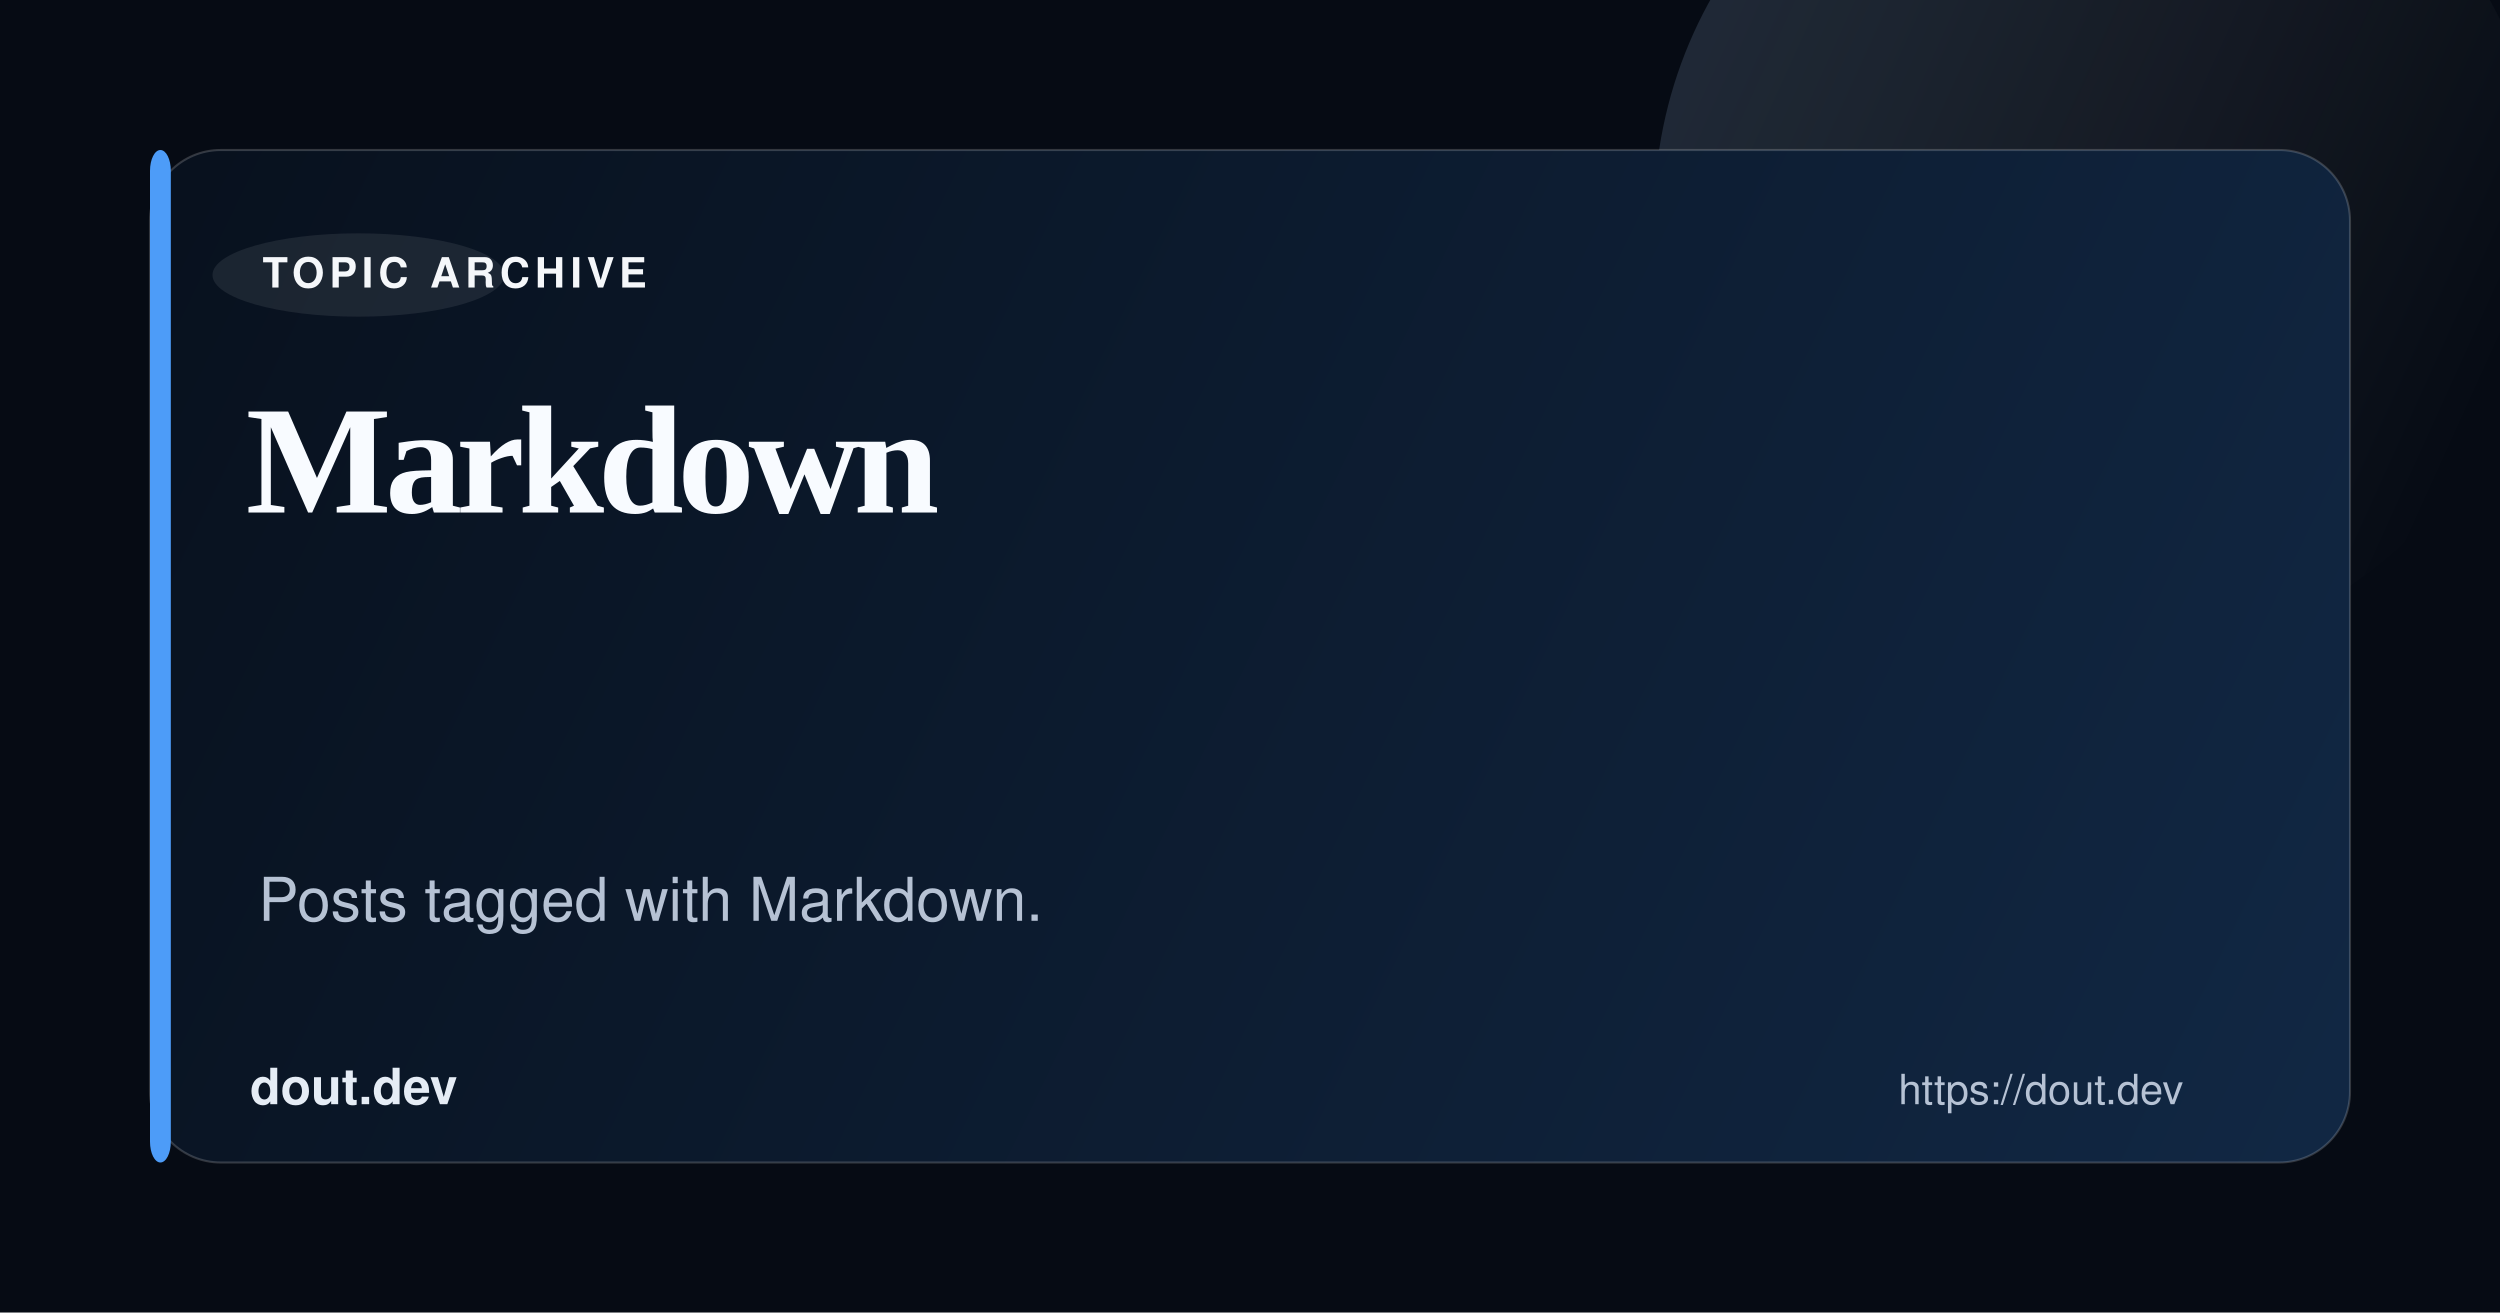
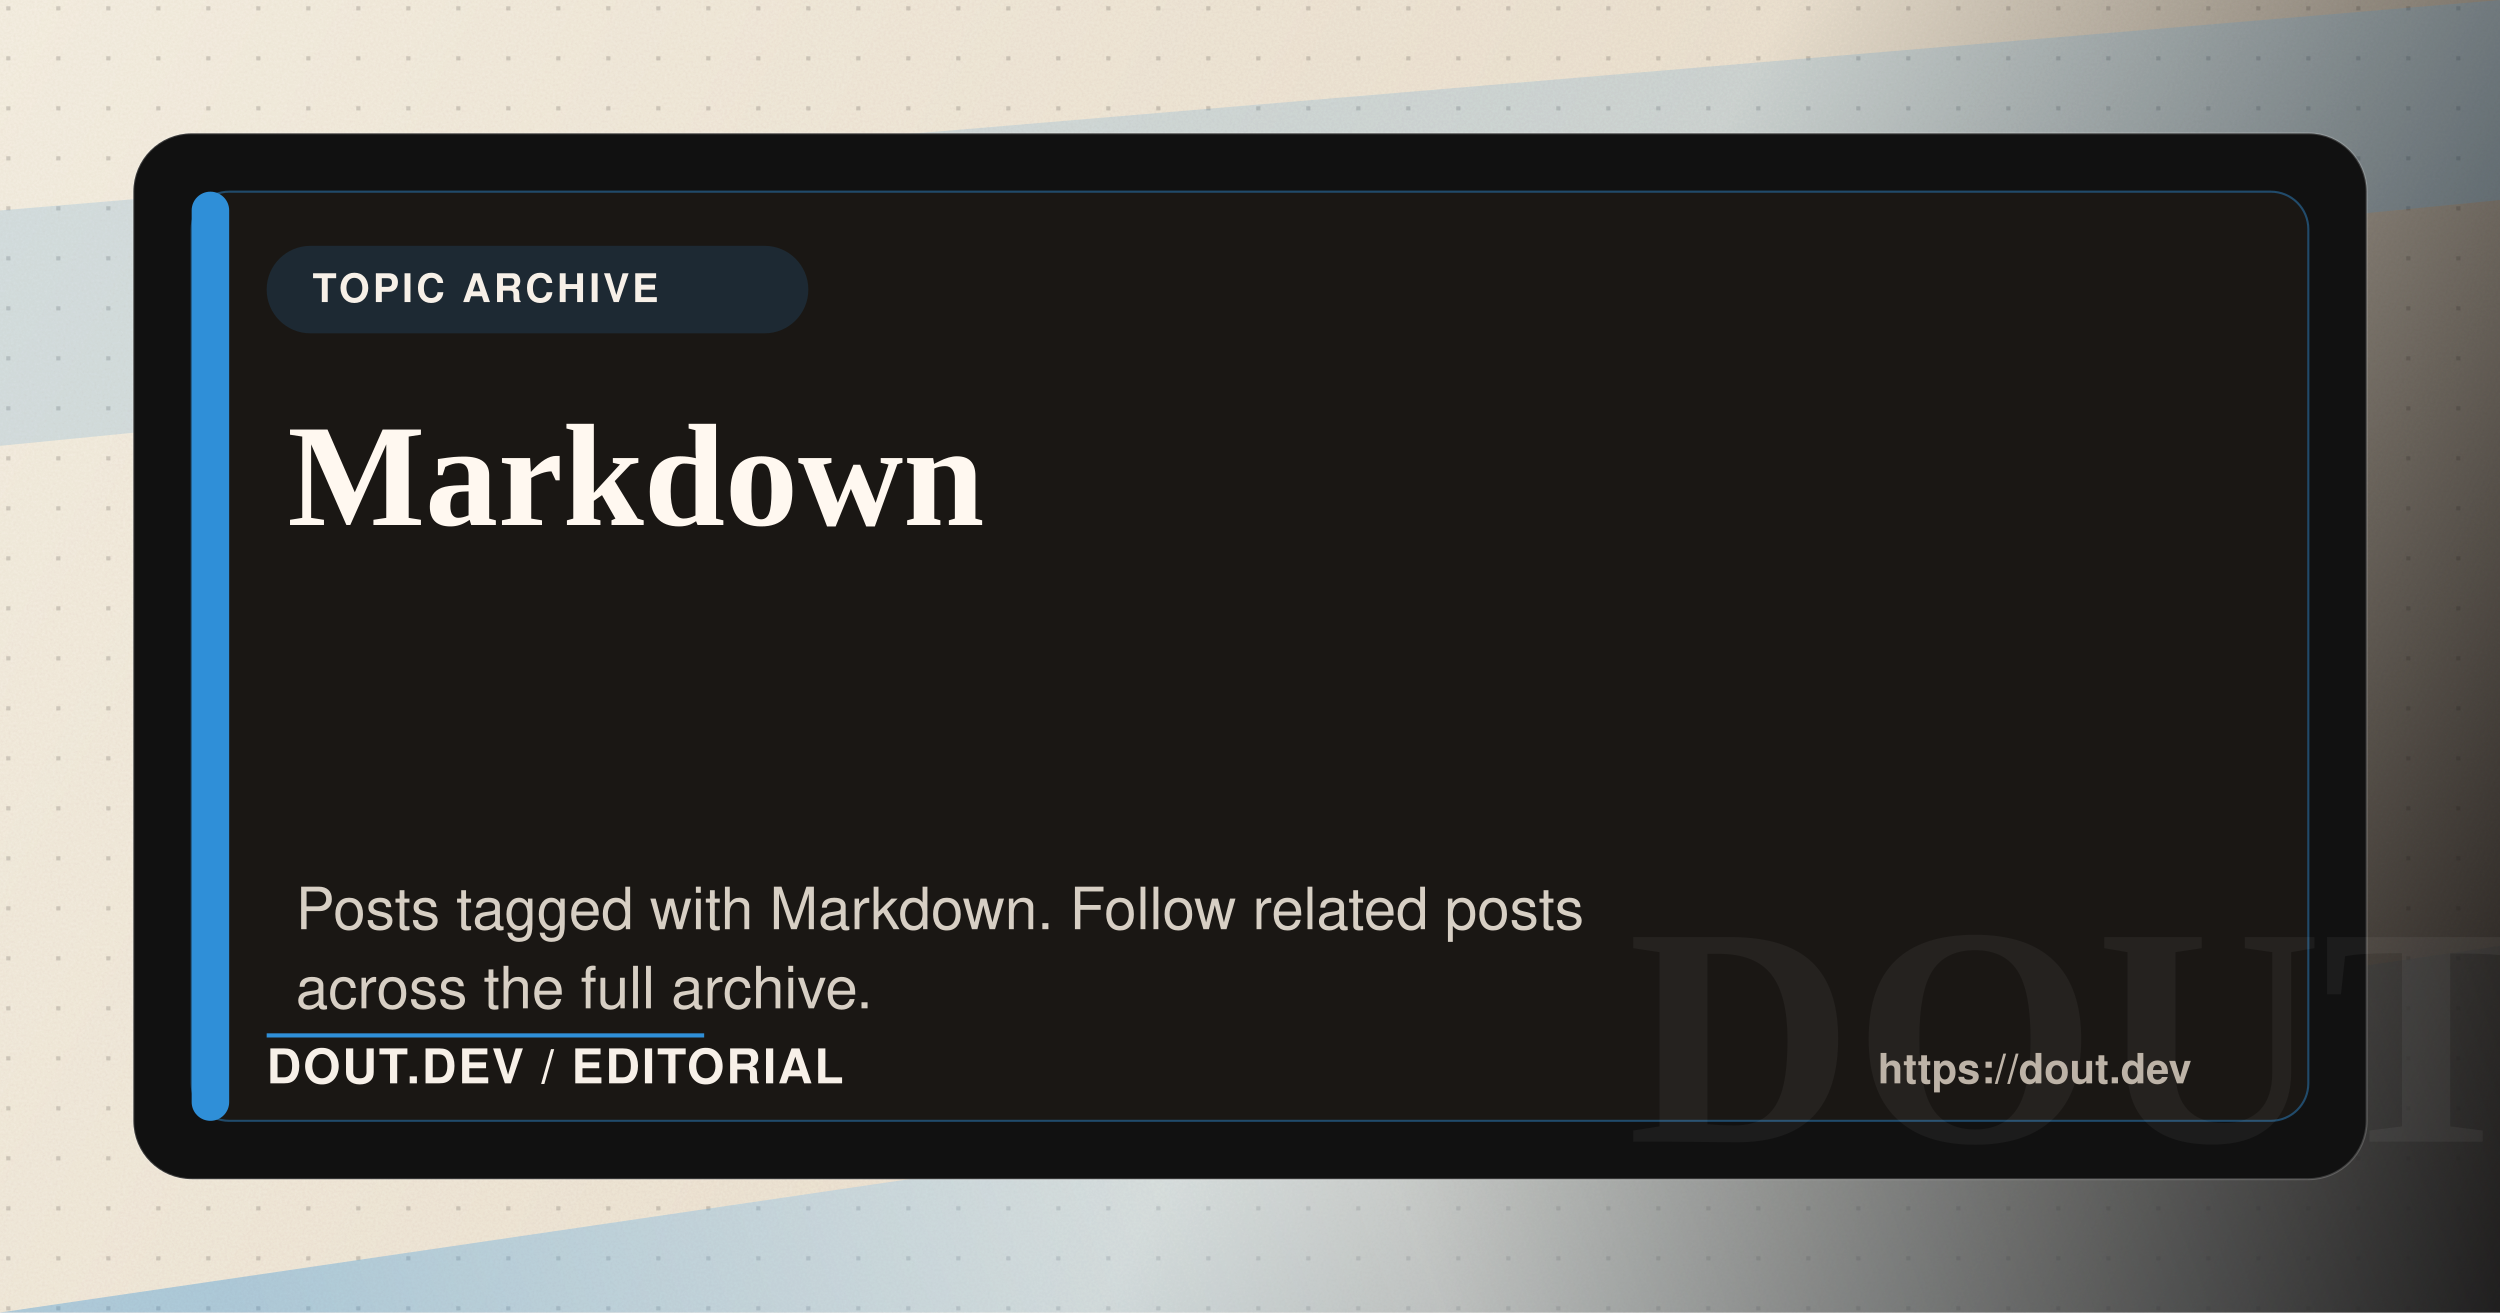
<svg xmlns="http://www.w3.org/2000/svg" width="1200" height="630" viewBox="0 0 1200 630" fill="none">
  <defs>
-     <linearGradient id="bg" x1="98" y1="72" x2="1102" y2="558" gradientUnits="userSpaceOnUse">
-       <stop stop-color="#08111E" />
-       <stop offset="1" stop-color="#112743" />
+     <filter id="paperTexture" x="0" y="0" width="100%" height="100%" color-interpolation-filters="sRGB">
+       <feTurbulence type="fractalNoise" baseFrequency="0.8" numOctaves="3" seed="17" result="noise" />
+       <feColorMatrix in="noise" type="matrix" values="0 0 0 0 0.52 0 0 0 0 0.48 0 0 0 0 0.42 0 0 0 0.08 0" />
+       <feBlend in="SourceGraphic" mode="multiply" />
+     </filter>
+     <linearGradient id="paper" x1="0" y1="0" x2="1200" y2="630" gradientUnits="userSpaceOnUse">
+       <stop stop-color="#F6EFE2" />
+       <stop offset="0.56" stop-color="#ECE2D1" />
+       <stop offset="1" stop-color="#15110F" />
    </linearGradient>
-     <linearGradient id="glow" x1="178" y1="118" x2="1046" y2="512" gradientUnits="userSpaceOnUse">
-       <stop stop-color="#4d9cf8" stop-opacity="0.34" />
-       <stop offset="1" stop-color="#FFFFFF" stop-opacity="0" />
+     <linearGradient id="accentSweep" x1="72" y1="520" x2="1128" y2="120" gradientUnits="userSpaceOnUse">
+       <stop stop-color="#2f8fd8" />
+       <stop offset="0.48" stop-color="#cfeaff" />
+       <stop offset="1" stop-color="#111111" />
    </linearGradient>
+     <pattern id="dotGrid" width="24" height="24" patternUnits="userSpaceOnUse">
+       <rect x="3" y="3" width="2" height="2" fill="#16120F" fill-opacity="0.16" />
+     </pattern>
  </defs>
-   <rect width="1200" height="630" fill="#060B14" />
-   <circle cx="1008" cy="104" r="214" fill="url(#glow)" />
-   <rect x="72" y="72" width="1056" height="486" rx="34" fill="url(#bg)" stroke="#FFFFFF" stroke-opacity="0.18" />
-   <rect x="72" y="72" width="10" height="486" rx="10" fill="#4d9cf8" />
-   <rect x="102" y="112" width="140" height="40" rx="999" fill="#FFFFFF" fill-opacity="0.08" />
-   <text x="126" y="138" fill="#F5F7FA" font-family="Helvetica, Arial, sans-serif" font-size="20" font-weight="700" letter-spacing="0.12em">TOPIC ARCHIVE</text>
-   <text x="118" y="246" fill="#F8FBFF" font-family="Georgia, Times New Roman, serif" font-size="74" font-weight="700" letter-spacing="-0.04em">
-     <tspan x="118" dy="0">Markdown</tspan>
+   <rect width="1200" height="630" fill="url(#paper)" filter="url(#paperTexture)" />
+   <rect width="1200" height="630" fill="url(#dotGrid)" />
+   <path d="M0 630 L1200 454 L1200 630 Z" fill="url(#accentSweep)" opacity="0.34" />
+   <path d="M0 101 L1200 0 L1200 96 L0 214 Z" fill="#2f8fd8" opacity="0.16" />
+   <rect x="64" y="64" width="1072" height="502" rx="28" fill="#111111" stroke="#FFFFFF" stroke-opacity="0.18" />
+   <rect x="92" y="92" width="1016" height="446" rx="18" fill="#1A1714" stroke="#2f8fd8" stroke-opacity="0.45" />
+   <rect x="92" y="92" width="18" height="446" rx="9" fill="#2f8fd8" />
+   <rect x="128" y="118" width="260" height="42" rx="21" ry="21" fill="#2f8fd8" fill-opacity="0.16" />
+   <text x="150" y="145" fill="#F7F0E8" font-family="Avenir Next, Segoe UI, Helvetica, Arial, sans-serif" font-size="19" font-weight="800" letter-spacing="0.08em">TOPIC ARCHIVE</text>
+   <text x="998" y="548" text-anchor="middle" fill="#FFFFFF" fill-opacity="0.05" font-family="Georgia, Times New Roman, serif" font-size="150" font-weight="700" letter-spacing="0">DOUT</text>
+   <text x="138" y="252" fill="#FFF8F0" font-family="Georgia, Times New Roman, serif" font-size="70" font-weight="700" letter-spacing="0">
+     <tspan x="138" dy="0">Markdown</tspan>
  </text>
-   <text x="124" y="442" fill="#B6C2D4" font-family="Helvetica, Arial, sans-serif" font-size="29" font-weight="400">
-     <tspan x="124" dy="0">Posts tagged with Markdown.</tspan>
+   <text x="142" y="446" fill="#D7CFC4" font-family="Avenir Next, Segoe UI, Helvetica, Arial, sans-serif" font-size="28" font-weight="500" letter-spacing="0">
+     <tspan x="142" dy="0">Posts tagged with Markdown. Follow related posts</tspan>
+     <tspan x="142" dy="38">across the full archive.</tspan>
  </text>
-   <text x="120" y="530" fill="#E5ECF5" font-family="Helvetica, Arial, sans-serif" font-size="24" font-weight="700">dout.dev</text>
-   <text x="1048" y="530" text-anchor="end" fill="#B6C2D4" font-family="Helvetica, Arial, sans-serif" font-size="20" font-weight="400">https://dout.dev</text>
+   <rect x="128" y="496" width="210" height="2" fill="#2f8fd8" />
+   <text x="128" y="520" fill="#F7F0E8" font-family="Avenir Next, Segoe UI, Helvetica, Arial, sans-serif" font-size="23" font-weight="800" letter-spacing="0.04em">DOUT.DEV / EDITORIAL</text>
+   <text x="1052" y="520" text-anchor="end" fill="#BDB3A7" font-family="Avenir Next, Segoe UI, Helvetica, Arial, sans-serif" font-size="20" font-weight="600" letter-spacing="0">https://dout.dev</text>
</svg>
